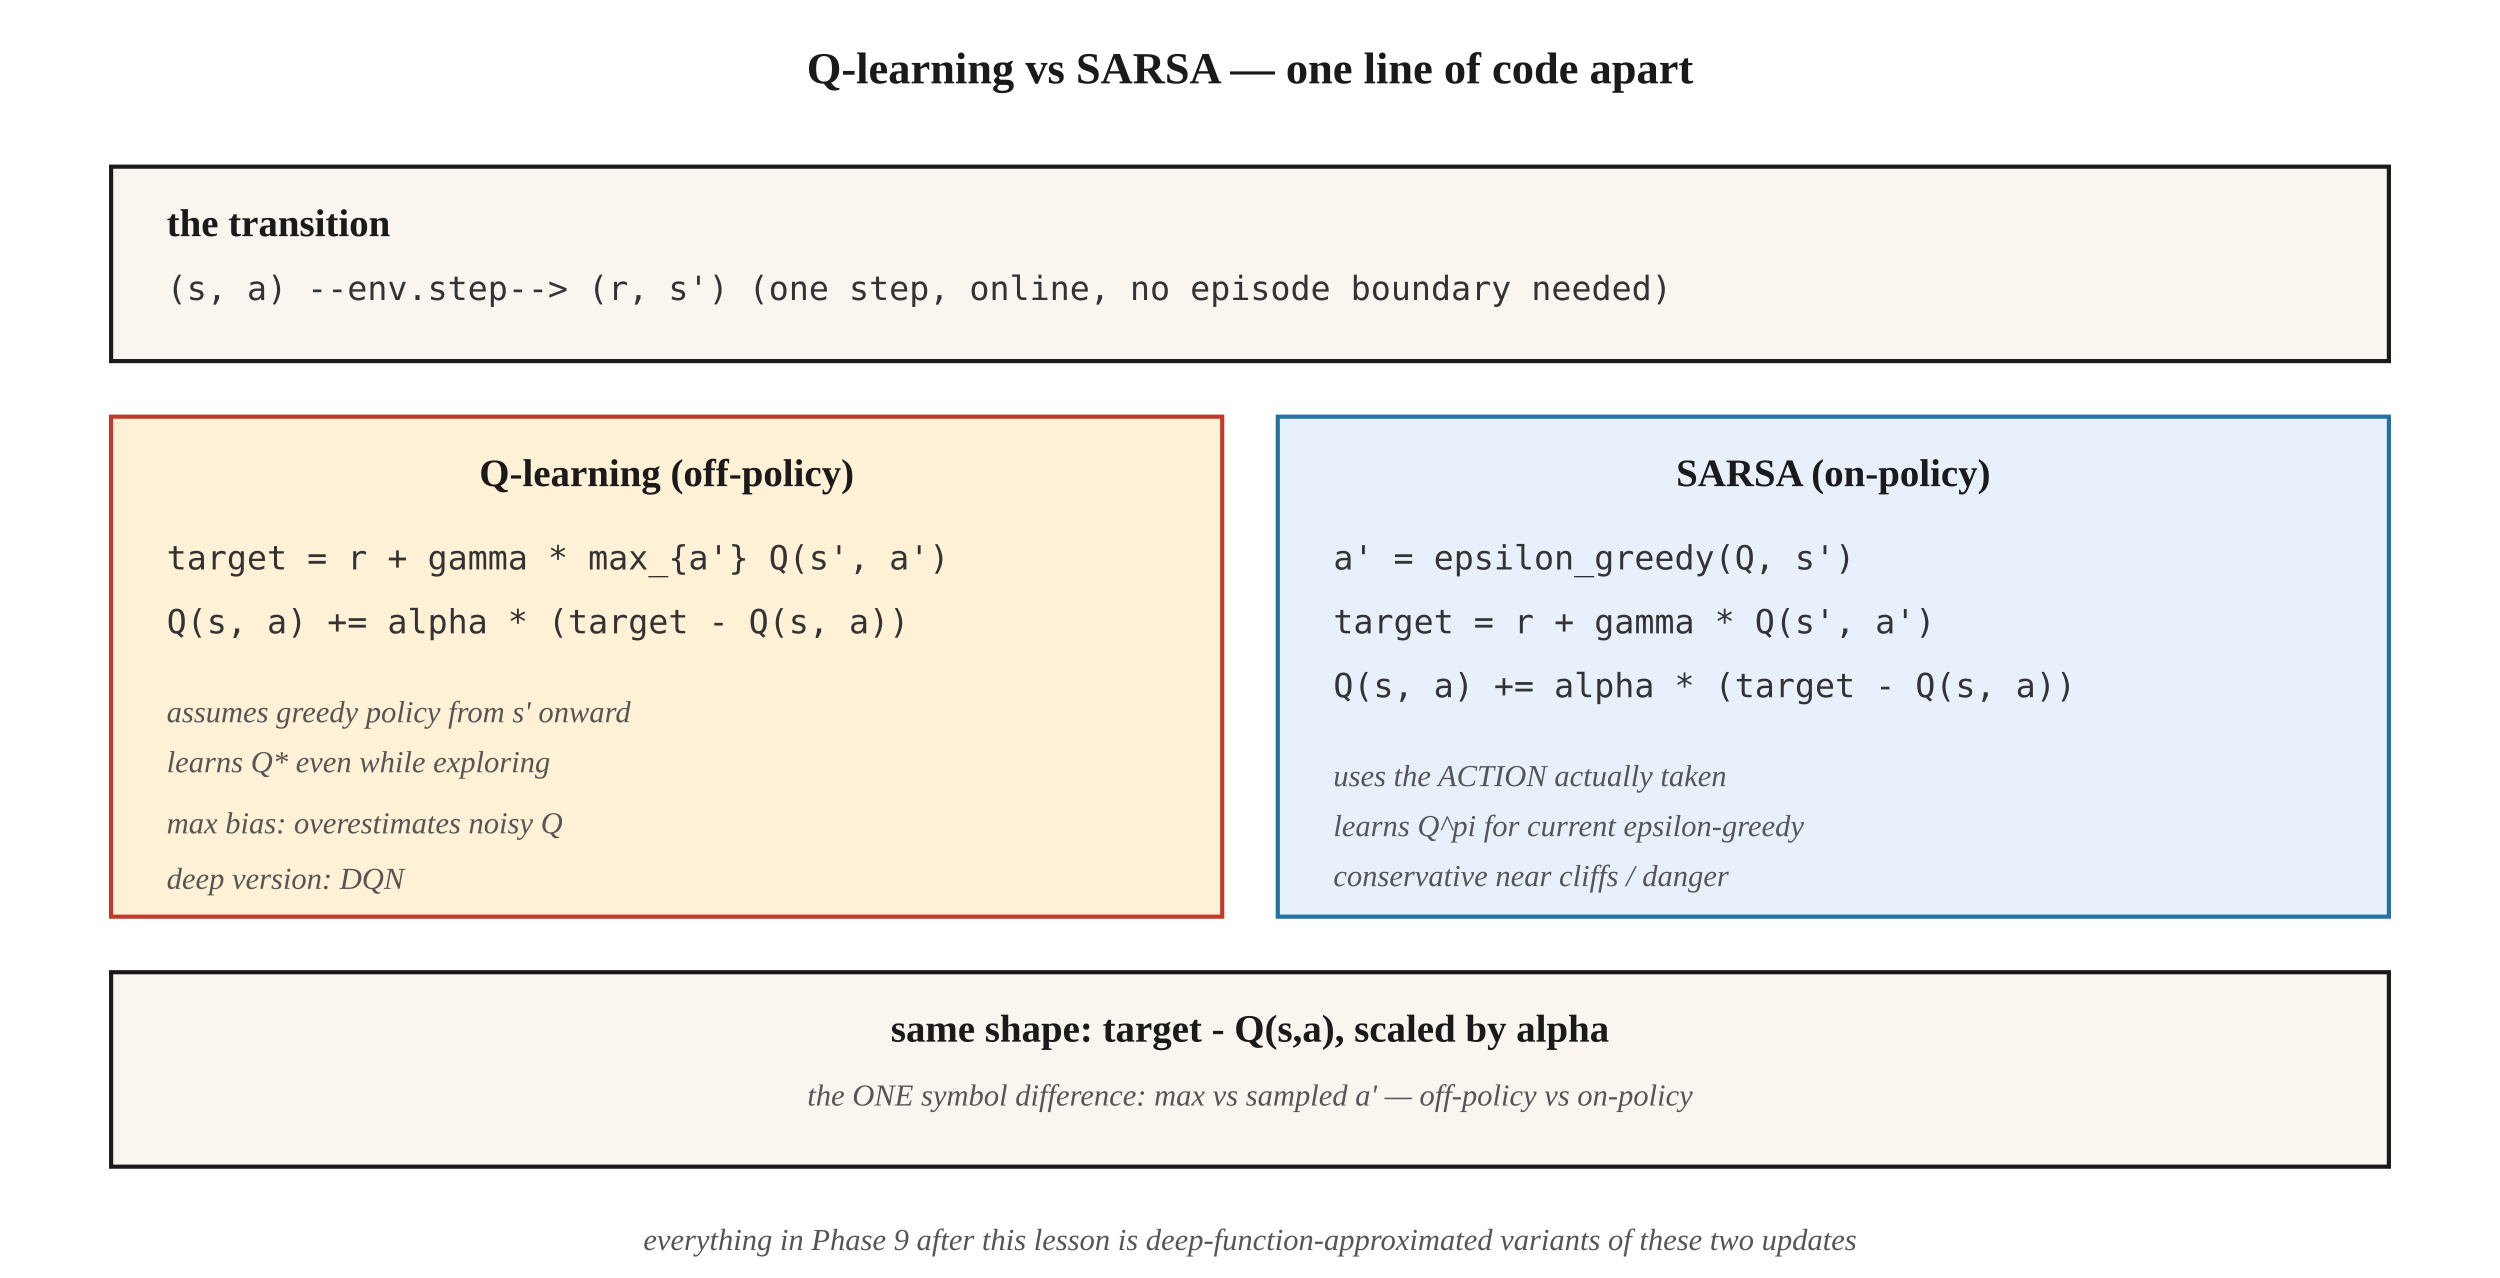
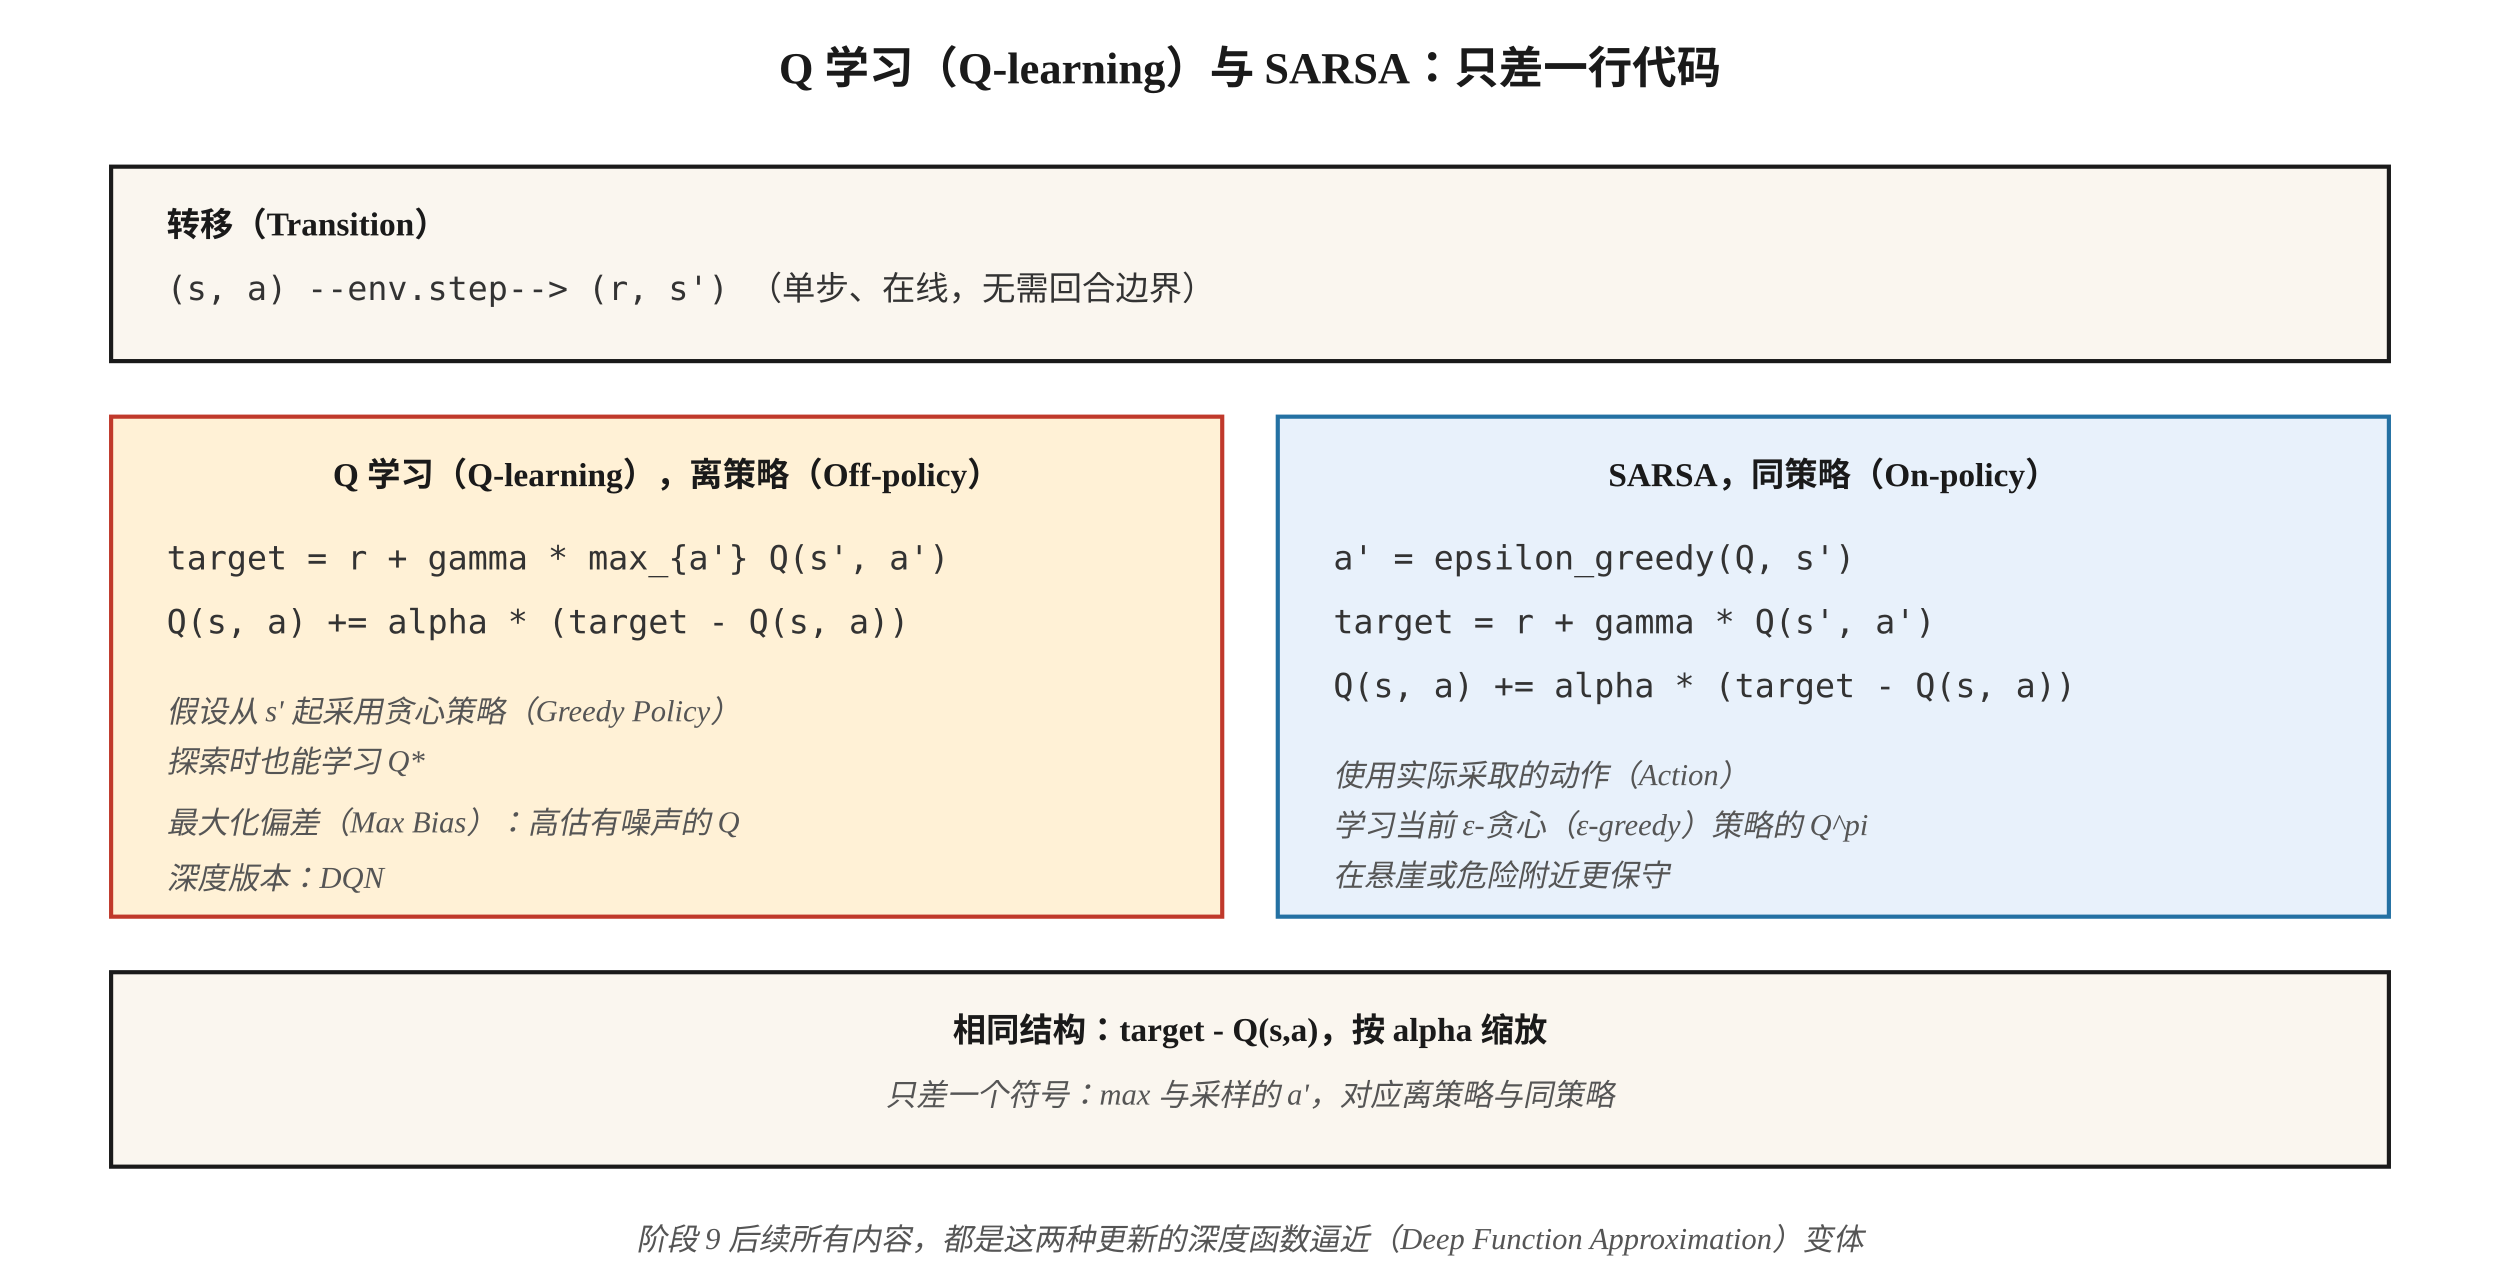
<svg xmlns="http://www.w3.org/2000/svg" viewBox="0 0 900 460" font-family="Georgia, 'Times New Roman', serif">
  <defs>
    <marker id="arrow" viewBox="0 0 10 10" refX="9" refY="5" markerWidth="6" markerHeight="6" orient="auto">
      <path d="M0,0 L10,5 L0,10 z" fill="#1a1a1a" />
    </marker>
    <style>
      .box { fill: #faf6ef; stroke: #1a1a1a; stroke-width: 1.5; }
      .hot { fill: #fff1d6; stroke: #c0392b; stroke-width: 1.5; }
      .cool { fill: #e8f1fb; stroke: #2471a3; stroke-width: 1.5; }
-       .label { font-size: 14px; font-weight: 600; fill: #1a1a1a; }
+       .label { font-size: 12px; font-weight: 600; fill: #1a1a1a; }
      .content { font-size: 12px; fill: #333; font-family: 'Menlo', monospace; }
      .caption { font-size: 11px; fill: #555; font-style: italic; }
      .title { font-size: 16px; font-weight: 700; fill: #1a1a1a; }
    </style>
  </defs>
-   <text x="450" y="30" text-anchor="middle" class="title">Q-learning vs SARSA — one line of code apart</text>
+   <text x="450" y="30" text-anchor="middle" class="title">Q 学习（Q-learning）与 SARSA：只差一行代码</text>
  <rect x="40" y="60" width="820" height="70" class="box" />
-   <text x="60" y="85" class="label">the transition</text>
-   <text x="60" y="108" class="content">(s, a) --env.step--&gt; (r, s')   (one step, online, no episode boundary needed)</text>
+   <text x="60" y="85" class="label">转移（Transition）</text>
+   <text x="60" y="108" class="content">(s, a) --env.step--&gt; (r, s')   （单步、在线，无需回合边界）</text>
  <rect x="40" y="150" width="400" height="180" class="hot" />
-   <text x="240" y="175" text-anchor="middle" class="label">Q-learning (off-policy)</text>
+   <text x="240" y="175" text-anchor="middle" class="label">Q 学习（Q-learning），离策略（Off-policy）</text>
  <text x="60" y="205" class="content">target = r + gamma * max_{a'} Q(s', a')</text>
  <text x="60" y="228" class="content">Q(s, a) += alpha * (target - Q(s, a))</text>
-   <text x="60" y="260" class="caption">assumes greedy policy from s' onward</text>
-   <text x="60" y="278" class="caption">learns Q* even while exploring</text>
-   <text x="60" y="300" class="caption">max bias: overestimates noisy Q</text>
-   <text x="60" y="320" class="caption">deep version: DQN</text>
+   <text x="60" y="260" class="caption">假设从 s' 起采用贪心策略（Greedy Policy）</text>
+   <text x="60" y="278" class="caption">探索时也能学习 Q*</text>
+   <text x="60" y="300" class="caption">最大化偏差（Max Bias）：高估有噪声的 Q</text>
+   <text x="60" y="320" class="caption">深度版本：DQN</text>
  <rect x="460" y="150" width="400" height="180" class="cool" />
-   <text x="660" y="175" text-anchor="middle" class="label">SARSA (on-policy)</text>
+   <text x="660" y="175" text-anchor="middle" class="label">SARSA，同策略（On-policy）</text>
  <text x="480" y="205" class="content">a' = epsilon_greedy(Q, s')</text>
  <text x="480" y="228" class="content">target = r + gamma * Q(s', a')</text>
  <text x="480" y="251" class="content">Q(s, a) += alpha * (target - Q(s, a))</text>
-   <text x="480" y="283" class="caption">uses the ACTION actually taken</text>
-   <text x="480" y="301" class="caption">learns Q^pi for current epsilon-greedy</text>
-   <text x="480" y="319" class="caption">conservative near cliffs / danger</text>
+   <text x="480" y="283" class="caption">使用实际采取的动作（Action）</text>
+   <text x="480" y="301" class="caption">学习当前 ε-贪心（ε-greedy）策略的 Q^pi</text>
+   <text x="480" y="319" class="caption">在悬崖或危险附近更保守</text>
  <rect x="40" y="350" width="820" height="70" class="box" />
-   <text x="450" y="375" text-anchor="middle" class="label">same shape: target - Q(s,a), scaled by alpha</text>
-   <text x="450" y="398" text-anchor="middle" class="caption">the ONE symbol difference: max vs sampled a' — off-policy vs on-policy</text>
-   <text x="450" y="450" text-anchor="middle" class="caption">everything in Phase 9 after this lesson is deep-function-approximated variants of these two updates</text>
+   <text x="450" y="375" text-anchor="middle" class="label">相同结构：target - Q(s,a)，按 alpha 缩放</text>
+   <text x="450" y="398" text-anchor="middle" class="caption">只差一个符号：max 与采样的 a'，对应离策略与同策略</text>
+   <text x="450" y="450" text-anchor="middle" class="caption">阶段 9 后续所有内容，都是这两种更新的深度函数逼近（Deep Function Approximation）变体</text>
</svg>
